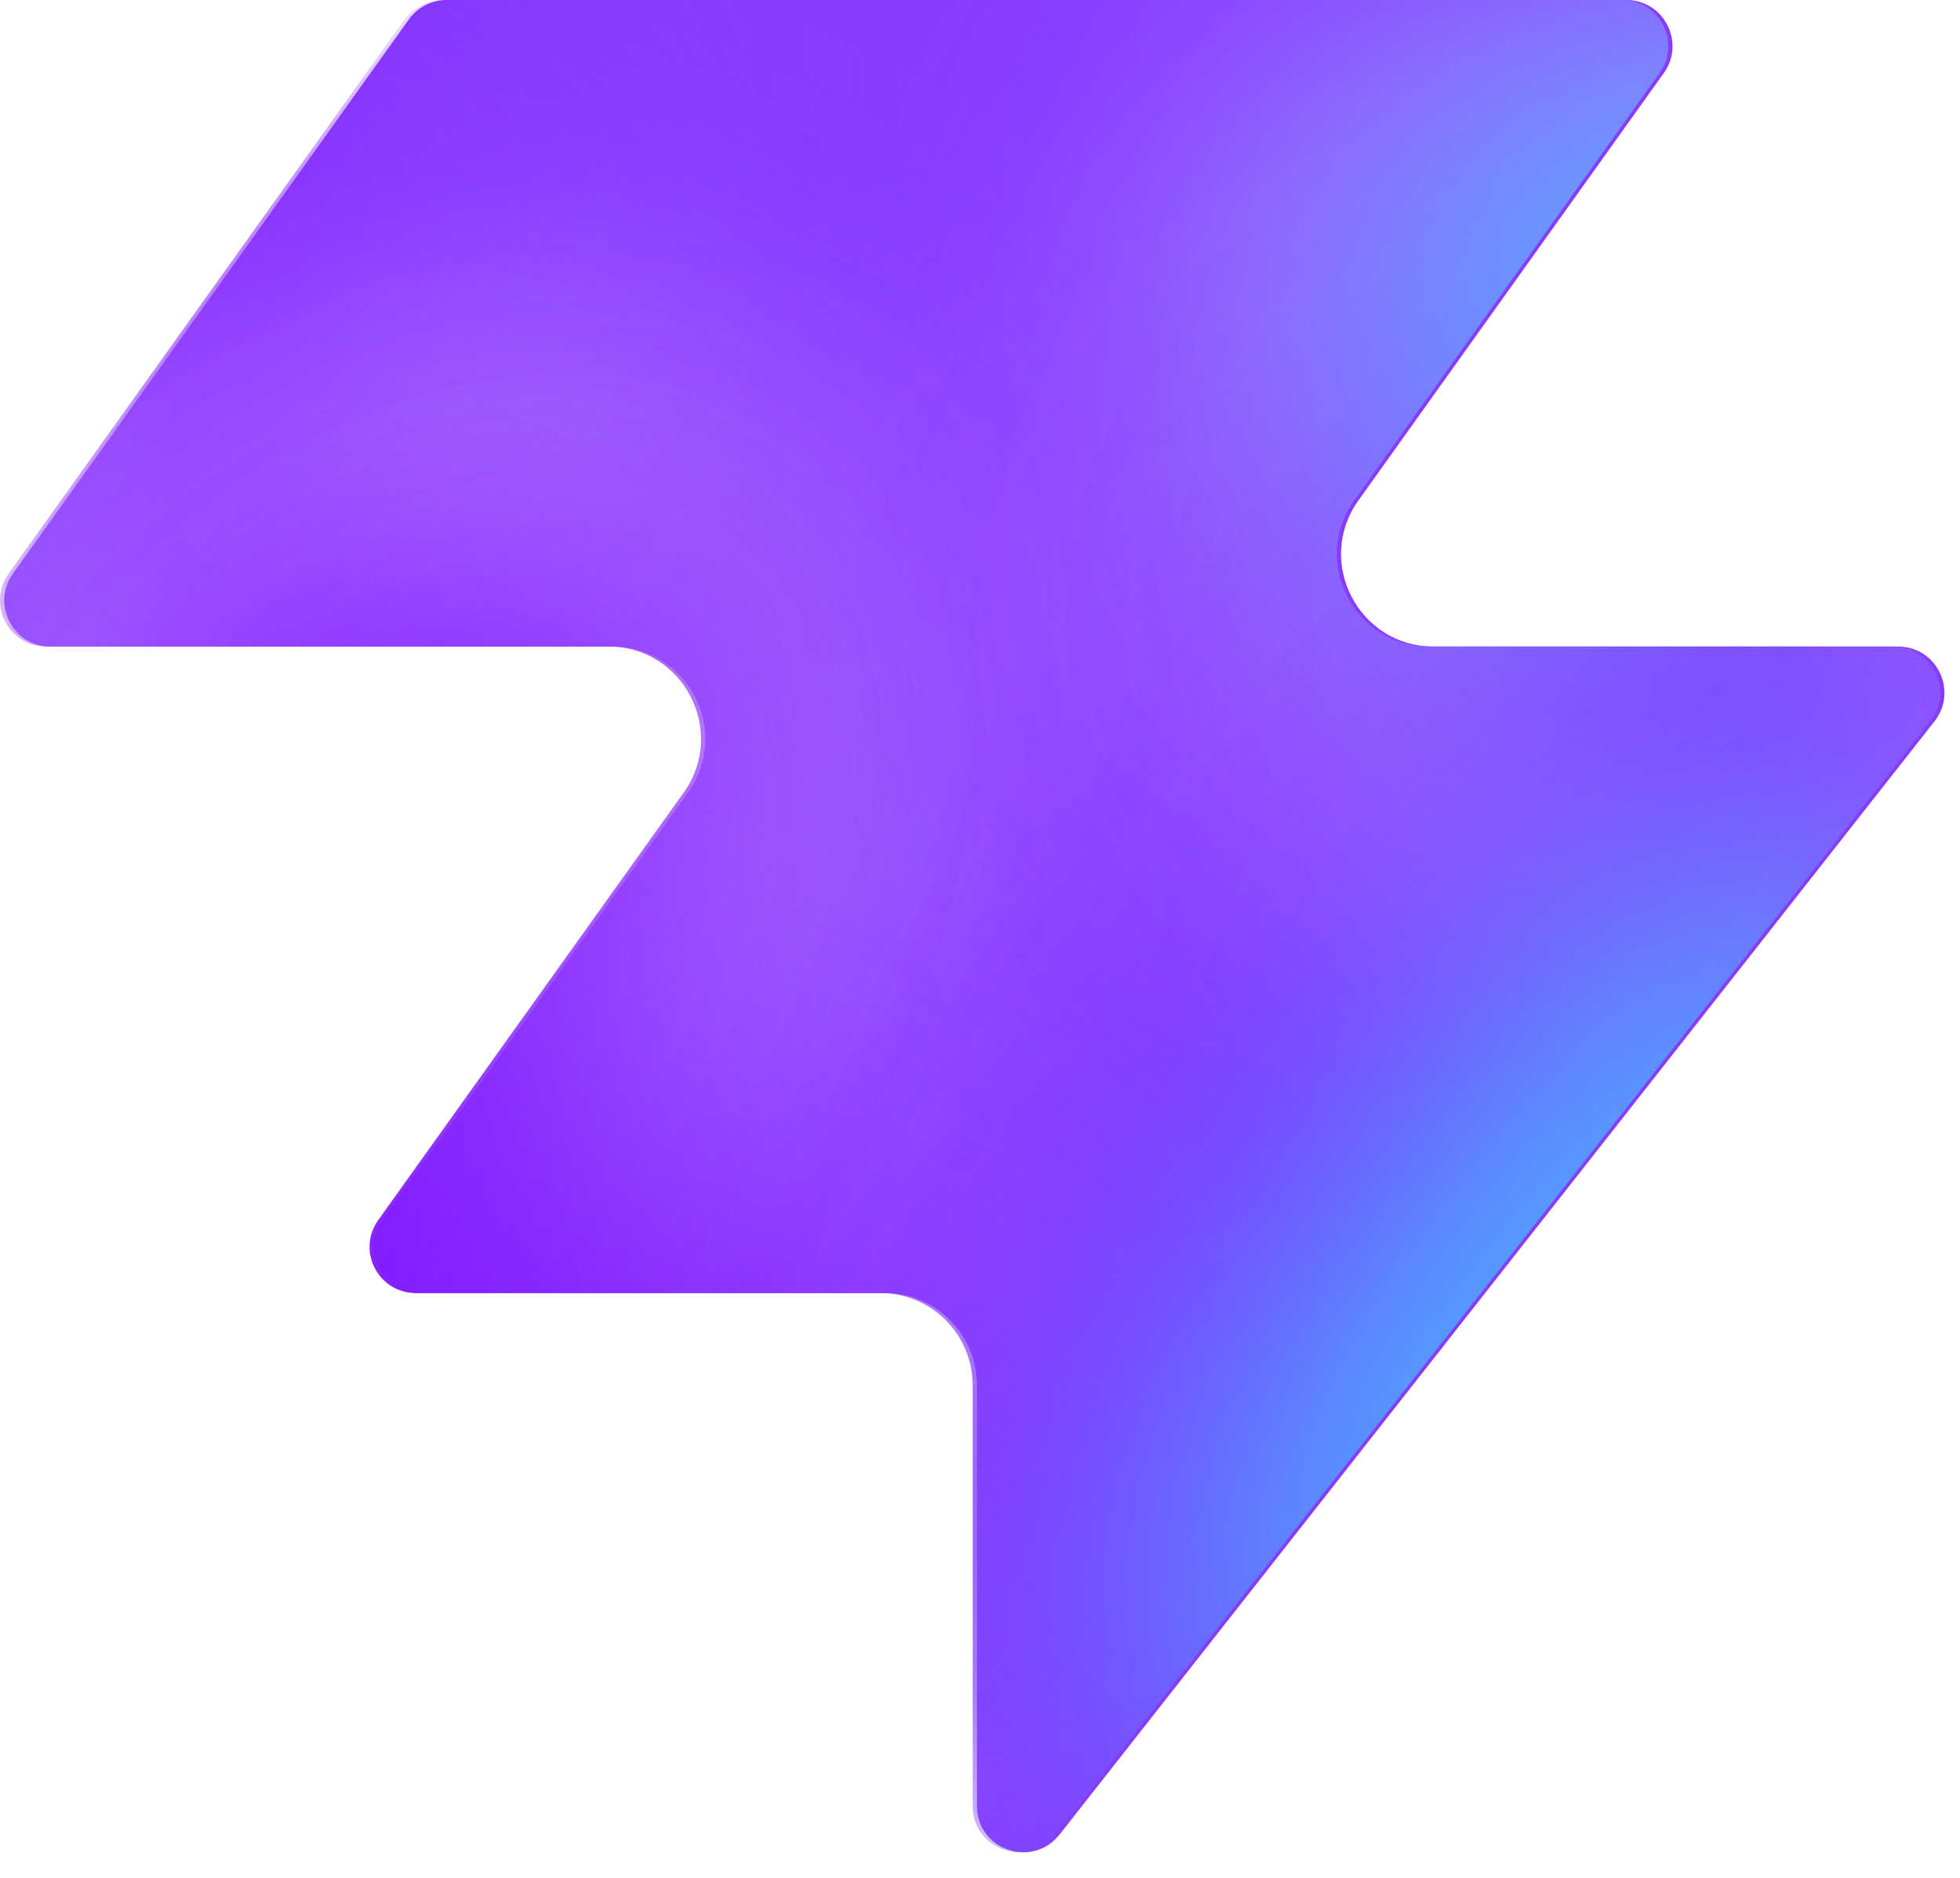
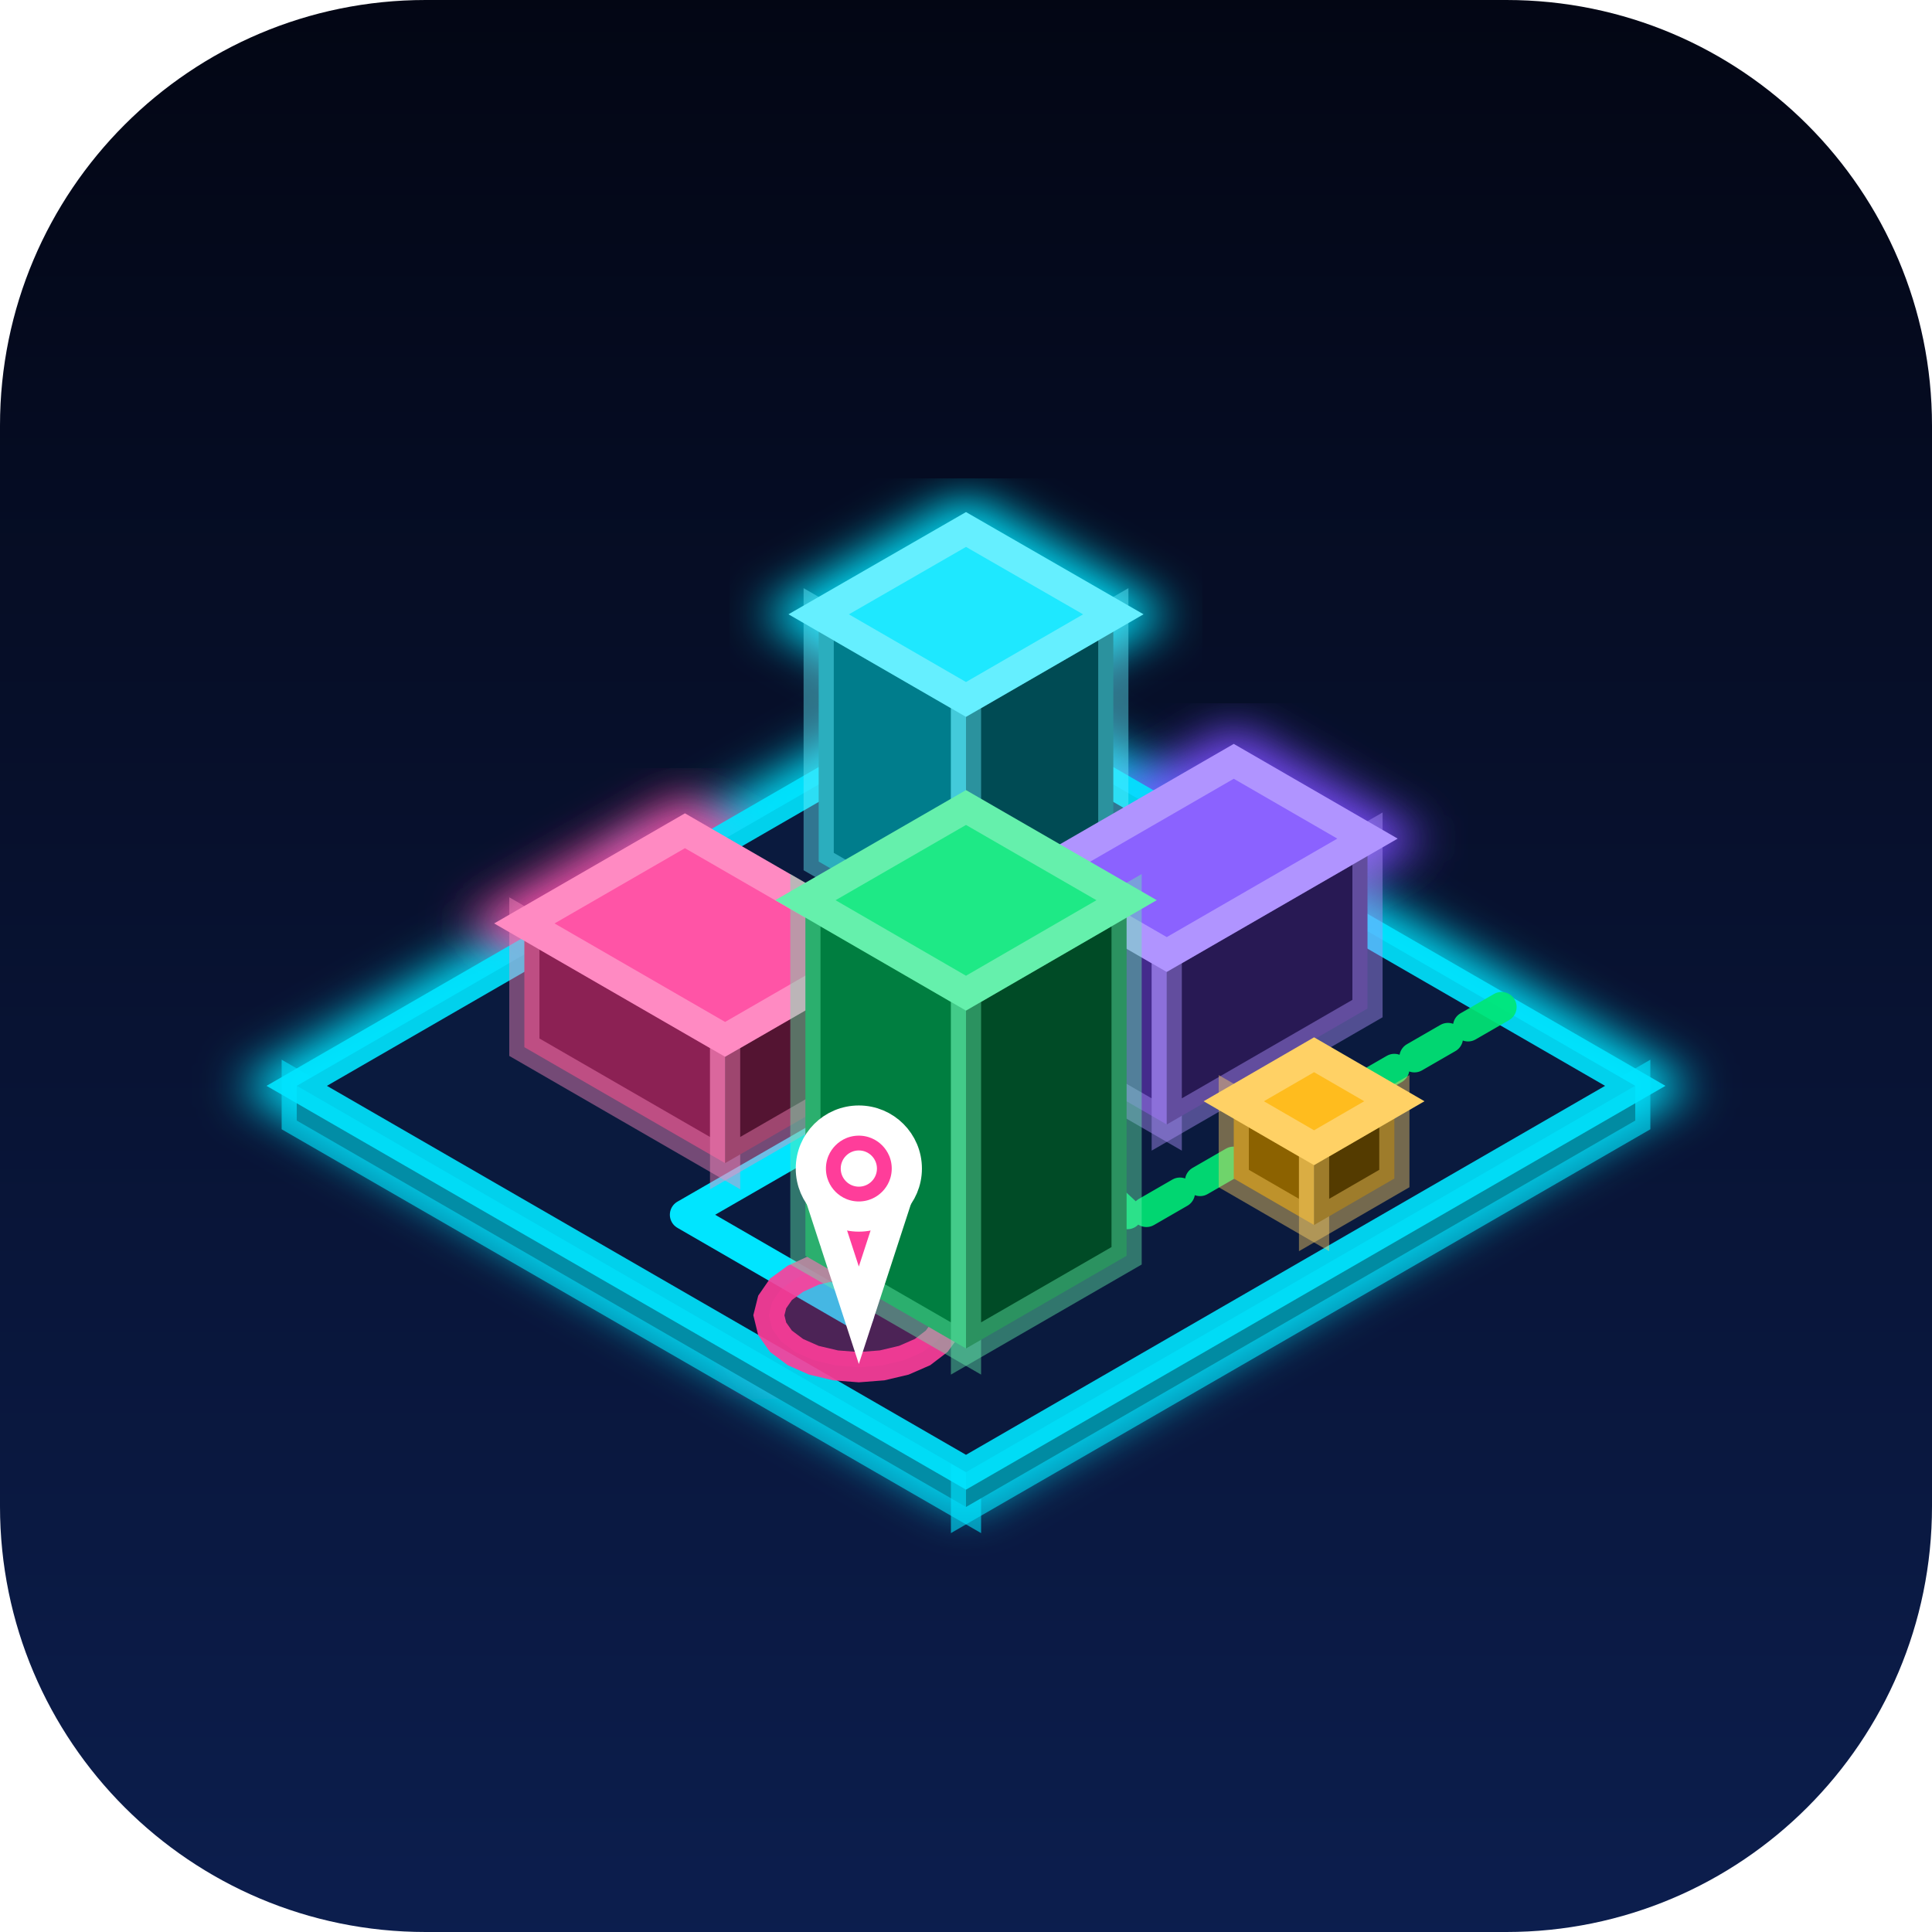
- <svg xmlns="http://www.w3.org/2000/svg" width="48" height="46" fill="none" viewBox="0 0 48 46">
-   <path fill="#863bff" d="M25.946 44.938c-.664.845-2.021.375-2.021-.698V33.937a2.26 2.26 0 0 0-2.262-2.262H10.287c-.92 0-1.456-1.04-.92-1.788l7.48-10.471c1.07-1.497 0-3.578-1.842-3.578H1.237c-.92 0-1.456-1.04-.92-1.788L10.013.474c.214-.297.556-.474.92-.474h28.894c.92 0 1.456 1.04.92 1.788l-7.48 10.471c-1.07 1.498 0 3.579 1.842 3.579h11.377c.943 0 1.473 1.088.89 1.83L25.947 44.94z" style="fill:#863bff;fill:color(display-p3 .525 .23 1);fill-opacity:1" />
-   <mask id="a" width="48" height="46" x="0" y="0" maskUnits="userSpaceOnUse" style="mask-type:alpha">
-     <path fill="#000" d="M25.842 44.938c-.664.844-2.021.375-2.021-.698V33.937a2.26 2.26 0 0 0-2.262-2.262H10.183c-.92 0-1.456-1.04-.92-1.788l7.48-10.471c1.07-1.498 0-3.579-1.842-3.579H1.133c-.92 0-1.456-1.04-.92-1.787L9.91.473c.214-.297.556-.474.92-.474h28.894c.92 0 1.456 1.04.92 1.788l-7.48 10.471c-1.07 1.498 0 3.578 1.842 3.578h11.377c.943 0 1.473 1.088.89 1.832L25.843 44.94z" style="fill:#000;fill-opacity:1" />
-   </mask>
-   <g mask="url(#a)">
-     <g filter="url(#b)">
-       <ellipse cx="5.508" cy="14.704" fill="#ede6ff" rx="5.508" ry="14.704" style="fill:#ede6ff;fill:color(display-p3 .927 .903 1);fill-opacity:1" transform="matrix(.00324 1 1 -.00324 -4.47 31.516)" />
-     </g>
-     <g filter="url(#c)">
-       <ellipse cx="10.399" cy="29.851" fill="#ede6ff" rx="10.399" ry="29.851" style="fill:#ede6ff;fill:color(display-p3 .927 .903 1);fill-opacity:1" transform="matrix(.00324 1 1 -.00324 -39.328 7.883)" />
-     </g>
-     <g filter="url(#d)">
-       <ellipse cx="5.508" cy="30.487" fill="#7e14ff" rx="5.508" ry="30.487" style="fill:#7e14ff;fill:color(display-p3 .492 .077 1);fill-opacity:1" transform="rotate(89.814 -25.913 -14.639)scale(1 -1)" />
-     </g>
-     <g filter="url(#e)">
-       <ellipse cx="5.508" cy="30.599" fill="#7e14ff" rx="5.508" ry="30.599" style="fill:#7e14ff;fill:color(display-p3 .492 .077 1);fill-opacity:1" transform="rotate(89.814 -32.644 -3.334)scale(1 -1)" />
-     </g>
-     <g filter="url(#f)">
-       <ellipse cx="5.508" cy="30.599" fill="#7e14ff" rx="5.508" ry="30.599" style="fill:#7e14ff;fill:color(display-p3 .492 .077 1);fill-opacity:1" transform="matrix(.00324 1 1 -.00324 -34.34 30.47)" />
-     </g>
-     <g filter="url(#g)">
-       <ellipse cx="14.072" cy="22.078" fill="#ede6ff" rx="14.072" ry="22.078" style="fill:#ede6ff;fill:color(display-p3 .927 .903 1);fill-opacity:1" transform="rotate(93.35 24.506 48.493)scale(-1 1)" />
-     </g>
-     <g filter="url(#h)">
-       <ellipse cx="3.47" cy="21.501" fill="#7e14ff" rx="3.47" ry="21.501" style="fill:#7e14ff;fill:color(display-p3 .492 .077 1);fill-opacity:1" transform="rotate(89.009 28.708 47.59)scale(-1 1)" />
-     </g>
-     <g filter="url(#i)">
-       <ellipse cx="3.47" cy="21.501" fill="#7e14ff" rx="3.47" ry="21.501" style="fill:#7e14ff;fill:color(display-p3 .492 .077 1);fill-opacity:1" transform="rotate(89.009 28.708 47.59)scale(-1 1)" />
-     </g>
-     <g filter="url(#j)">
-       <ellipse cx=".387" cy="8.972" fill="#7e14ff" rx="4.407" ry="29.108" style="fill:#7e14ff;fill:color(display-p3 .492 .077 1);fill-opacity:1" transform="rotate(39.51 .387 8.972)" />
-     </g>
-     <g filter="url(#k)">
-       <ellipse cx="47.523" cy="-6.092" fill="#7e14ff" rx="4.407" ry="29.108" style="fill:#7e14ff;fill:color(display-p3 .492 .077 1);fill-opacity:1" transform="rotate(37.892 47.523 -6.092)" />
-     </g>
-     <g filter="url(#l)">
-       <ellipse cx="41.412" cy="6.333" fill="#47bfff" rx="5.971" ry="9.665" style="fill:#47bfff;fill:color(display-p3 .28 .748 1);fill-opacity:1" transform="rotate(37.892 41.412 6.333)" />
-     </g>
-     <g filter="url(#m)">
-       <ellipse cx="-1.879" cy="38.332" fill="#7e14ff" rx="4.407" ry="29.108" style="fill:#7e14ff;fill:color(display-p3 .492 .077 1);fill-opacity:1" transform="rotate(37.892 -1.88 38.332)" />
-     </g>
-     <g filter="url(#n)">
-       <ellipse cx="-1.879" cy="38.332" fill="#7e14ff" rx="4.407" ry="29.108" style="fill:#7e14ff;fill:color(display-p3 .492 .077 1);fill-opacity:1" transform="rotate(37.892 -1.88 38.332)" />
-     </g>
-     <g filter="url(#o)">
-       <ellipse cx="35.651" cy="29.907" fill="#7e14ff" rx="4.407" ry="29.108" style="fill:#7e14ff;fill:color(display-p3 .492 .077 1);fill-opacity:1" transform="rotate(37.892 35.651 29.907)" />
-     </g>
-     <g filter="url(#p)">
-       <ellipse cx="38.418" cy="32.4" fill="#47bfff" rx="5.971" ry="15.297" style="fill:#47bfff;fill:color(display-p3 .28 .748 1);fill-opacity:1" transform="rotate(37.892 38.418 32.4)" />
-     </g>
-   </g>
+ <svg xmlns="http://www.w3.org/2000/svg" viewBox="0 0 64 64" width="64" height="64">
  <defs>
-     <filter id="b" width="60.045" height="41.654" x="-19.77" y="16.149" color-interpolation-filters="sRGB" filterUnits="userSpaceOnUse">
-       <feFlood flood-opacity="0" result="BackgroundImageFix" />
-       <feBlend in="SourceGraphic" in2="BackgroundImageFix" result="shape" />
-       <feGaussianBlur result="effect1_foregroundBlur_2002_17158" stdDeviation="7.659" />
-     </filter>
-     <filter id="c" width="90.34" height="51.437" x="-54.613" y="-7.533" color-interpolation-filters="sRGB" filterUnits="userSpaceOnUse">
-       <feFlood flood-opacity="0" result="BackgroundImageFix" />
-       <feBlend in="SourceGraphic" in2="BackgroundImageFix" result="shape" />
-       <feGaussianBlur result="effect1_foregroundBlur_2002_17158" stdDeviation="7.659" />
-     </filter>
-     <filter id="d" width="79.355" height="29.4" x="-49.64" y="2.03" color-interpolation-filters="sRGB" filterUnits="userSpaceOnUse">
-       <feFlood flood-opacity="0" result="BackgroundImageFix" />
-       <feBlend in="SourceGraphic" in2="BackgroundImageFix" result="shape" />
-       <feGaussianBlur result="effect1_foregroundBlur_2002_17158" stdDeviation="4.596" />
-     </filter>
-     <filter id="e" width="79.579" height="29.4" x="-45.045" y="20.029" color-interpolation-filters="sRGB" filterUnits="userSpaceOnUse">
-       <feFlood flood-opacity="0" result="BackgroundImageFix" />
-       <feBlend in="SourceGraphic" in2="BackgroundImageFix" result="shape" />
-       <feGaussianBlur result="effect1_foregroundBlur_2002_17158" stdDeviation="4.596" />
-     </filter>
-     <filter id="f" width="79.579" height="29.4" x="-43.513" y="21.178" color-interpolation-filters="sRGB" filterUnits="userSpaceOnUse">
-       <feFlood flood-opacity="0" result="BackgroundImageFix" />
-       <feBlend in="SourceGraphic" in2="BackgroundImageFix" result="shape" />
-       <feGaussianBlur result="effect1_foregroundBlur_2002_17158" stdDeviation="4.596" />
-     </filter>
-     <filter id="g" width="74.749" height="58.852" x="15.756" y="-17.901" color-interpolation-filters="sRGB" filterUnits="userSpaceOnUse">
-       <feFlood flood-opacity="0" result="BackgroundImageFix" />
-       <feBlend in="SourceGraphic" in2="BackgroundImageFix" result="shape" />
-       <feGaussianBlur result="effect1_foregroundBlur_2002_17158" stdDeviation="7.659" />
-     </filter>
-     <filter id="h" width="61.377" height="25.362" x="23.548" y="2.284" color-interpolation-filters="sRGB" filterUnits="userSpaceOnUse">
-       <feFlood flood-opacity="0" result="BackgroundImageFix" />
-       <feBlend in="SourceGraphic" in2="BackgroundImageFix" result="shape" />
-       <feGaussianBlur result="effect1_foregroundBlur_2002_17158" stdDeviation="4.596" />
-     </filter>
-     <filter id="i" width="61.377" height="25.362" x="23.548" y="2.284" color-interpolation-filters="sRGB" filterUnits="userSpaceOnUse">
-       <feFlood flood-opacity="0" result="BackgroundImageFix" />
-       <feBlend in="SourceGraphic" in2="BackgroundImageFix" result="shape" />
-       <feGaussianBlur result="effect1_foregroundBlur_2002_17158" stdDeviation="4.596" />
-     </filter>
-     <filter id="j" width="56.045" height="63.649" x="-27.636" y="-22.853" color-interpolation-filters="sRGB" filterUnits="userSpaceOnUse">
-       <feFlood flood-opacity="0" result="BackgroundImageFix" />
-       <feBlend in="SourceGraphic" in2="BackgroundImageFix" result="shape" />
-       <feGaussianBlur result="effect1_foregroundBlur_2002_17158" stdDeviation="4.596" />
-     </filter>
-     <filter id="k" width="54.814" height="64.646" x="20.116" y="-38.415" color-interpolation-filters="sRGB" filterUnits="userSpaceOnUse">
-       <feFlood flood-opacity="0" result="BackgroundImageFix" />
-       <feBlend in="SourceGraphic" in2="BackgroundImageFix" result="shape" />
-       <feGaussianBlur result="effect1_foregroundBlur_2002_17158" stdDeviation="4.596" />
-     </filter>
-     <filter id="l" width="33.541" height="35.313" x="24.641" y="-11.323" color-interpolation-filters="sRGB" filterUnits="userSpaceOnUse">
-       <feFlood flood-opacity="0" result="BackgroundImageFix" />
-       <feBlend in="SourceGraphic" in2="BackgroundImageFix" result="shape" />
-       <feGaussianBlur result="effect1_foregroundBlur_2002_17158" stdDeviation="4.596" />
-     </filter>
-     <filter id="m" width="54.814" height="64.646" x="-29.286" y="6.009" color-interpolation-filters="sRGB" filterUnits="userSpaceOnUse">
-       <feFlood flood-opacity="0" result="BackgroundImageFix" />
-       <feBlend in="SourceGraphic" in2="BackgroundImageFix" result="shape" />
-       <feGaussianBlur result="effect1_foregroundBlur_2002_17158" stdDeviation="4.596" />
-     </filter>
-     <filter id="n" width="54.814" height="64.646" x="-29.286" y="6.009" color-interpolation-filters="sRGB" filterUnits="userSpaceOnUse">
-       <feFlood flood-opacity="0" result="BackgroundImageFix" />
-       <feBlend in="SourceGraphic" in2="BackgroundImageFix" result="shape" />
-       <feGaussianBlur result="effect1_foregroundBlur_2002_17158" stdDeviation="4.596" />
-     </filter>
-     <filter id="o" width="54.814" height="64.646" x="8.244" y="-2.416" color-interpolation-filters="sRGB" filterUnits="userSpaceOnUse">
-       <feFlood flood-opacity="0" result="BackgroundImageFix" />
-       <feBlend in="SourceGraphic" in2="BackgroundImageFix" result="shape" />
-       <feGaussianBlur result="effect1_foregroundBlur_2002_17158" stdDeviation="4.596" />
-     </filter>
-     <filter id="p" width="39.409" height="43.623" x="18.713" y="10.588" color-interpolation-filters="sRGB" filterUnits="userSpaceOnUse">
-       <feFlood flood-opacity="0" result="BackgroundImageFix" />
-       <feBlend in="SourceGraphic" in2="BackgroundImageFix" result="shape" />
-       <feGaussianBlur result="effect1_foregroundBlur_2002_17158" stdDeviation="4.596" />
+     <linearGradient id="bg" x1="0" y1="0" x2="0" y2="1">
+       <stop offset="0" stop-color="#030614" />
+       <stop offset="1" stop-color="#0c1e4e" />
+     </linearGradient>
+     <filter id="glow" x="-30%" y="-30%" width="160%" height="160%">
+       <feGaussianBlur stdDeviation="0.77" />
    </filter>
  </defs>
+   <rect width="64" height="64" rx="14.1" fill="url(#bg)" />
+   <polygon points="32.00,23.17 54.17,35.97 32.00,48.77 9.83,35.97" fill="none" stroke="rgb(0,229,255)" stroke-width="2.00" filter="url(#glow)" />
+   <polyline points="21.58,29.11 31.78,35.00 22.69,40.24 28.45,43.57" fill="none" stroke="rgb(0,229,255)" stroke-opacity="1.00" stroke-width="2.00" stroke-linejoin="round" stroke-linecap="round" filter="url(#glow)" />
+   <polygon points="30.56,44.79 29.94,45.06 29.22,45.23 28.45,45.29 27.68,45.23 26.96,45.06 26.35,44.79 25.87,44.43 25.58,44.02 25.47,43.57 25.58,43.13 25.87,42.71 26.35,42.36 26.96,42.08 27.68,41.91 28.45,41.85 29.22,41.91 29.94,42.08 30.56,42.36 31.03,42.71 31.33,43.13 31.43,43.57 31.33,44.02 31.03,44.43" fill="none" stroke="rgb(255,61,154)" stroke-width="2.00" filter="url(#glow)" />
+   <polygon points="32.00,17.54 36.88,20.35 32.00,23.17 27.12,20.35" fill="none" stroke="rgb(0,229,255)" stroke-width="2.00" filter="url(#glow)" />
+   <polygon points="40.87,25.22 45.30,27.78 38.65,31.62 34.22,29.06" fill="none" stroke="rgb(124,77,255)" stroke-width="2.00" filter="url(#glow)" />
+   <polygon points="22.69,27.52 29.34,31.36 24.02,34.43 17.37,30.59" fill="none" stroke="rgb(255,61,154)" stroke-width="2.00" filter="url(#glow)" />
+   <polygon points="43.53,34.94 46.19,36.48 43.53,38.02 40.87,36.48" fill="none" stroke="rgb(255,179,0)" stroke-width="2.00" filter="url(#glow)" />
+   <polygon points="32.00,26.75 37.32,29.82 32.00,32.90 26.68,29.82" fill="none" stroke="rgb(0,230,118)" stroke-width="2.00" filter="url(#glow)" />
+   <polygon points="28.45,43.57 27.15,39.58 29.75,39.58" fill="none" stroke="rgb(255,255,255)" stroke-width="2.00" filter="url(#glow)" />
+   <circle cx="28.45" cy="38.71" r="1.59" fill="rgb(255,61,154)" filter="url(#glow)" />
+   <polygon points="9.83,35.97 32.00,48.77 32.00,49.92 9.83,37.12" fill="rgb(6,14,38)" fill-opacity="1.00" stroke="rgb(0,229,255)" stroke-opacity="0.59" stroke-width="1.00" />
+   <polygon points="54.17,35.97 32.00,48.77 32.00,49.92 54.17,37.12" fill="rgb(3,9,26)" fill-opacity="1.00" stroke="rgb(0,229,255)" stroke-opacity="0.59" stroke-width="1.00" />
+   <polygon points="32.00,23.17 54.17,35.97 32.00,48.77 9.83,35.97" fill="rgb(10,26,62)" fill-opacity="1.00" stroke="rgb(0,229,255)" stroke-opacity="0.90" stroke-width="1.00" />
+   <polyline points="49.74,33.36 37.54,40.40 31.78,35.02" fill="none" stroke="rgb(0,230,118)" stroke-opacity="0.92" stroke-width="1.00" stroke-linejoin="round" stroke-linecap="round" stroke-dasharray="1.28 0.77" />
+   <polyline points="21.58,29.11 31.78,35.00 22.69,40.24 28.45,43.57" fill="none" stroke="rgb(0,229,255)" stroke-opacity="1.00" stroke-width="1.00" stroke-linejoin="round" stroke-linecap="round" />
+   <polygon points="30.56,44.79 29.94,45.06 29.22,45.23 28.45,45.29 27.68,45.23 26.96,45.06 26.35,44.79 25.87,44.43 25.58,44.02 25.47,43.57 25.58,43.13 25.87,42.71 26.35,42.36 26.96,42.08 27.68,41.91 28.45,41.85 29.22,41.91 29.94,42.08 30.56,42.36 31.03,42.71 31.33,43.13 31.43,43.57 31.33,44.02 31.03,44.43" fill="rgb(255,61,154)" fill-opacity="0.27" stroke="rgb(255,61,154)" stroke-opacity="0.90" stroke-width="1.00" />
+   <polygon points="27.12,28.54 32.00,31.36 32.00,23.17 27.12,20.35" fill="rgb(0,125,140)" fill-opacity="1.00" stroke="rgb(101,239,255)" stroke-opacity="0.43" stroke-width="1.00" />
+   <polygon points="36.88,28.54 32.00,31.36 32.00,23.17 36.88,20.35" fill="rgb(0,75,84)" fill-opacity="1.00" stroke="rgb(101,239,255)" stroke-opacity="0.43" stroke-width="1.00" />
+   <polygon points="32.00,17.54 36.88,20.35 32.00,23.17 27.12,20.35" fill="rgb(30,232,255)" fill-opacity="1.00" stroke="rgb(101,239,255)" stroke-opacity="1.00" stroke-width="1.00" />
+   <polygon points="34.22,34.69 38.65,37.25 38.65,31.62 34.22,29.06" fill="rgb(68,42,140)" fill-opacity="1.00" stroke="rgb(176,148,255)" stroke-opacity="0.43" stroke-width="1.00" />
+   <polygon points="45.30,33.41 38.65,37.25 38.65,31.62 45.30,27.78" fill="rgb(40,25,84)" fill-opacity="1.00" stroke="rgb(176,148,255)" stroke-opacity="0.43" stroke-width="1.00" />
+   <polygon points="40.87,25.22 45.30,27.78 38.65,31.62 34.22,29.06" fill="rgb(139,98,255)" fill-opacity="1.00" stroke="rgb(176,148,255)" stroke-opacity="1.00" stroke-width="1.00" />
+   <polygon points="17.37,34.69 24.02,38.53 24.02,34.43 17.37,30.59" fill="rgb(140,33,84)" fill-opacity="1.00" stroke="rgb(255,138,194)" stroke-opacity="0.43" stroke-width="1.00" />
+   <polygon points="29.34,35.46 24.02,38.53 24.02,34.43 29.34,31.36" fill="rgb(84,20,50)" fill-opacity="1.00" stroke="rgb(255,138,194)" stroke-opacity="0.43" stroke-width="1.00" />
+   <polygon points="22.69,27.52 29.34,31.36 24.02,34.43 17.37,30.59" fill="rgb(255,84,166)" fill-opacity="1.00" stroke="rgb(255,138,194)" stroke-opacity="1.00" stroke-width="1.00" />
+   <polygon points="40.87,39.04 43.53,40.58 43.53,38.02 40.87,36.48" fill="rgb(140,98,0)" fill-opacity="1.00" stroke="rgb(255,209,101)" stroke-opacity="0.43" stroke-width="1.00" />
+   <polygon points="46.19,39.04 43.53,40.58 43.53,38.02 46.19,36.48" fill="rgb(84,59,0)" fill-opacity="1.00" stroke="rgb(255,209,101)" stroke-opacity="0.43" stroke-width="1.00" />
+   <polygon points="43.53,34.94 46.19,36.48 43.53,38.02 40.87,36.48" fill="rgb(255,188,30)" fill-opacity="1.00" stroke="rgb(255,209,101)" stroke-opacity="1.00" stroke-width="1.00" />
+   <polygon points="26.68,41.60 32.00,44.67 32.00,32.90 26.68,29.82" fill="rgb(0,126,64)" fill-opacity="1.00" stroke="rgb(101,240,172)" stroke-opacity="0.43" stroke-width="1.00" />
+   <polygon points="37.32,41.60 32.00,44.67 32.00,32.90 37.32,29.82" fill="rgb(0,75,38)" fill-opacity="1.00" stroke="rgb(101,240,172)" stroke-opacity="0.43" stroke-width="1.00" />
+   <polygon points="32.00,26.75 37.32,29.82 32.00,32.90 26.68,29.82" fill="rgb(30,233,134)" fill-opacity="1.00" stroke="rgb(101,240,172)" stroke-opacity="1.00" stroke-width="1.00" />
+   <polygon points="28.45,43.57 27.15,39.58 29.75,39.58" fill="rgb(255,61,154)" fill-opacity="1.00" stroke="rgb(255,255,255)" stroke-opacity="1.00" stroke-width="1.00" />
+   <circle cx="28.45" cy="38.71" r="1.59" fill="rgb(255,61,154)" stroke="rgb(255,255,255)" stroke-width="1.00" />
+   <circle cx="28.45" cy="38.71" r="0.60" fill="rgb(255,255,255)" stroke="none" stroke-width="0.00" />
</svg>
